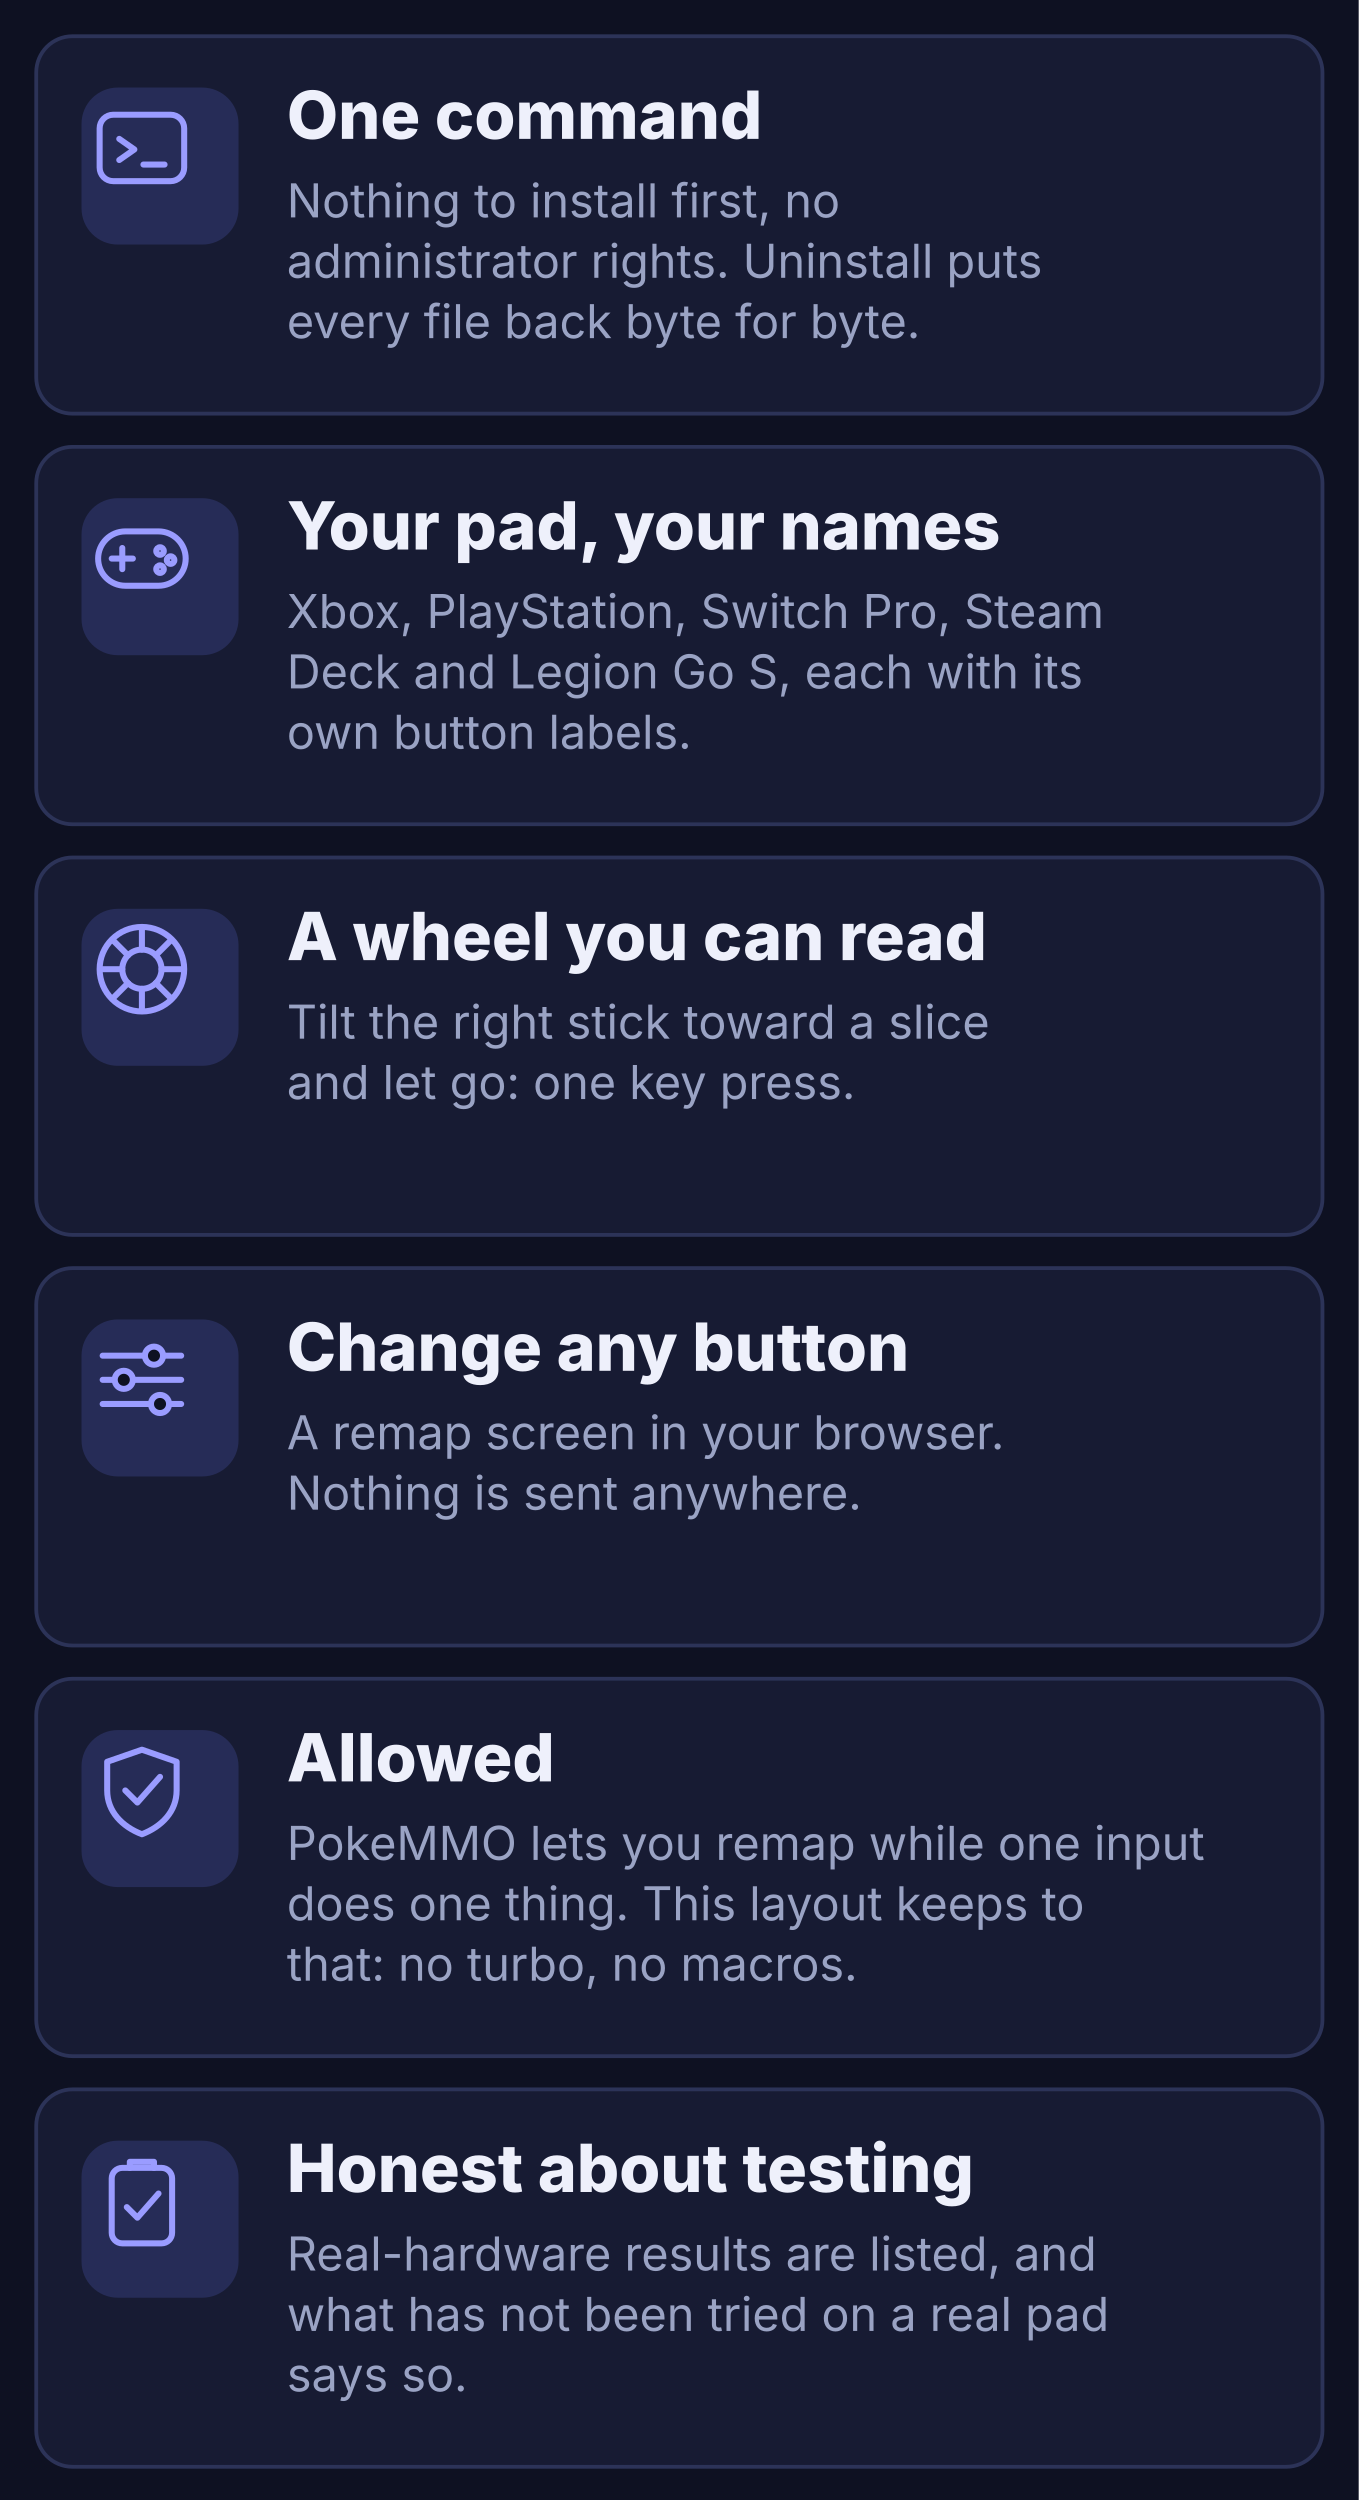
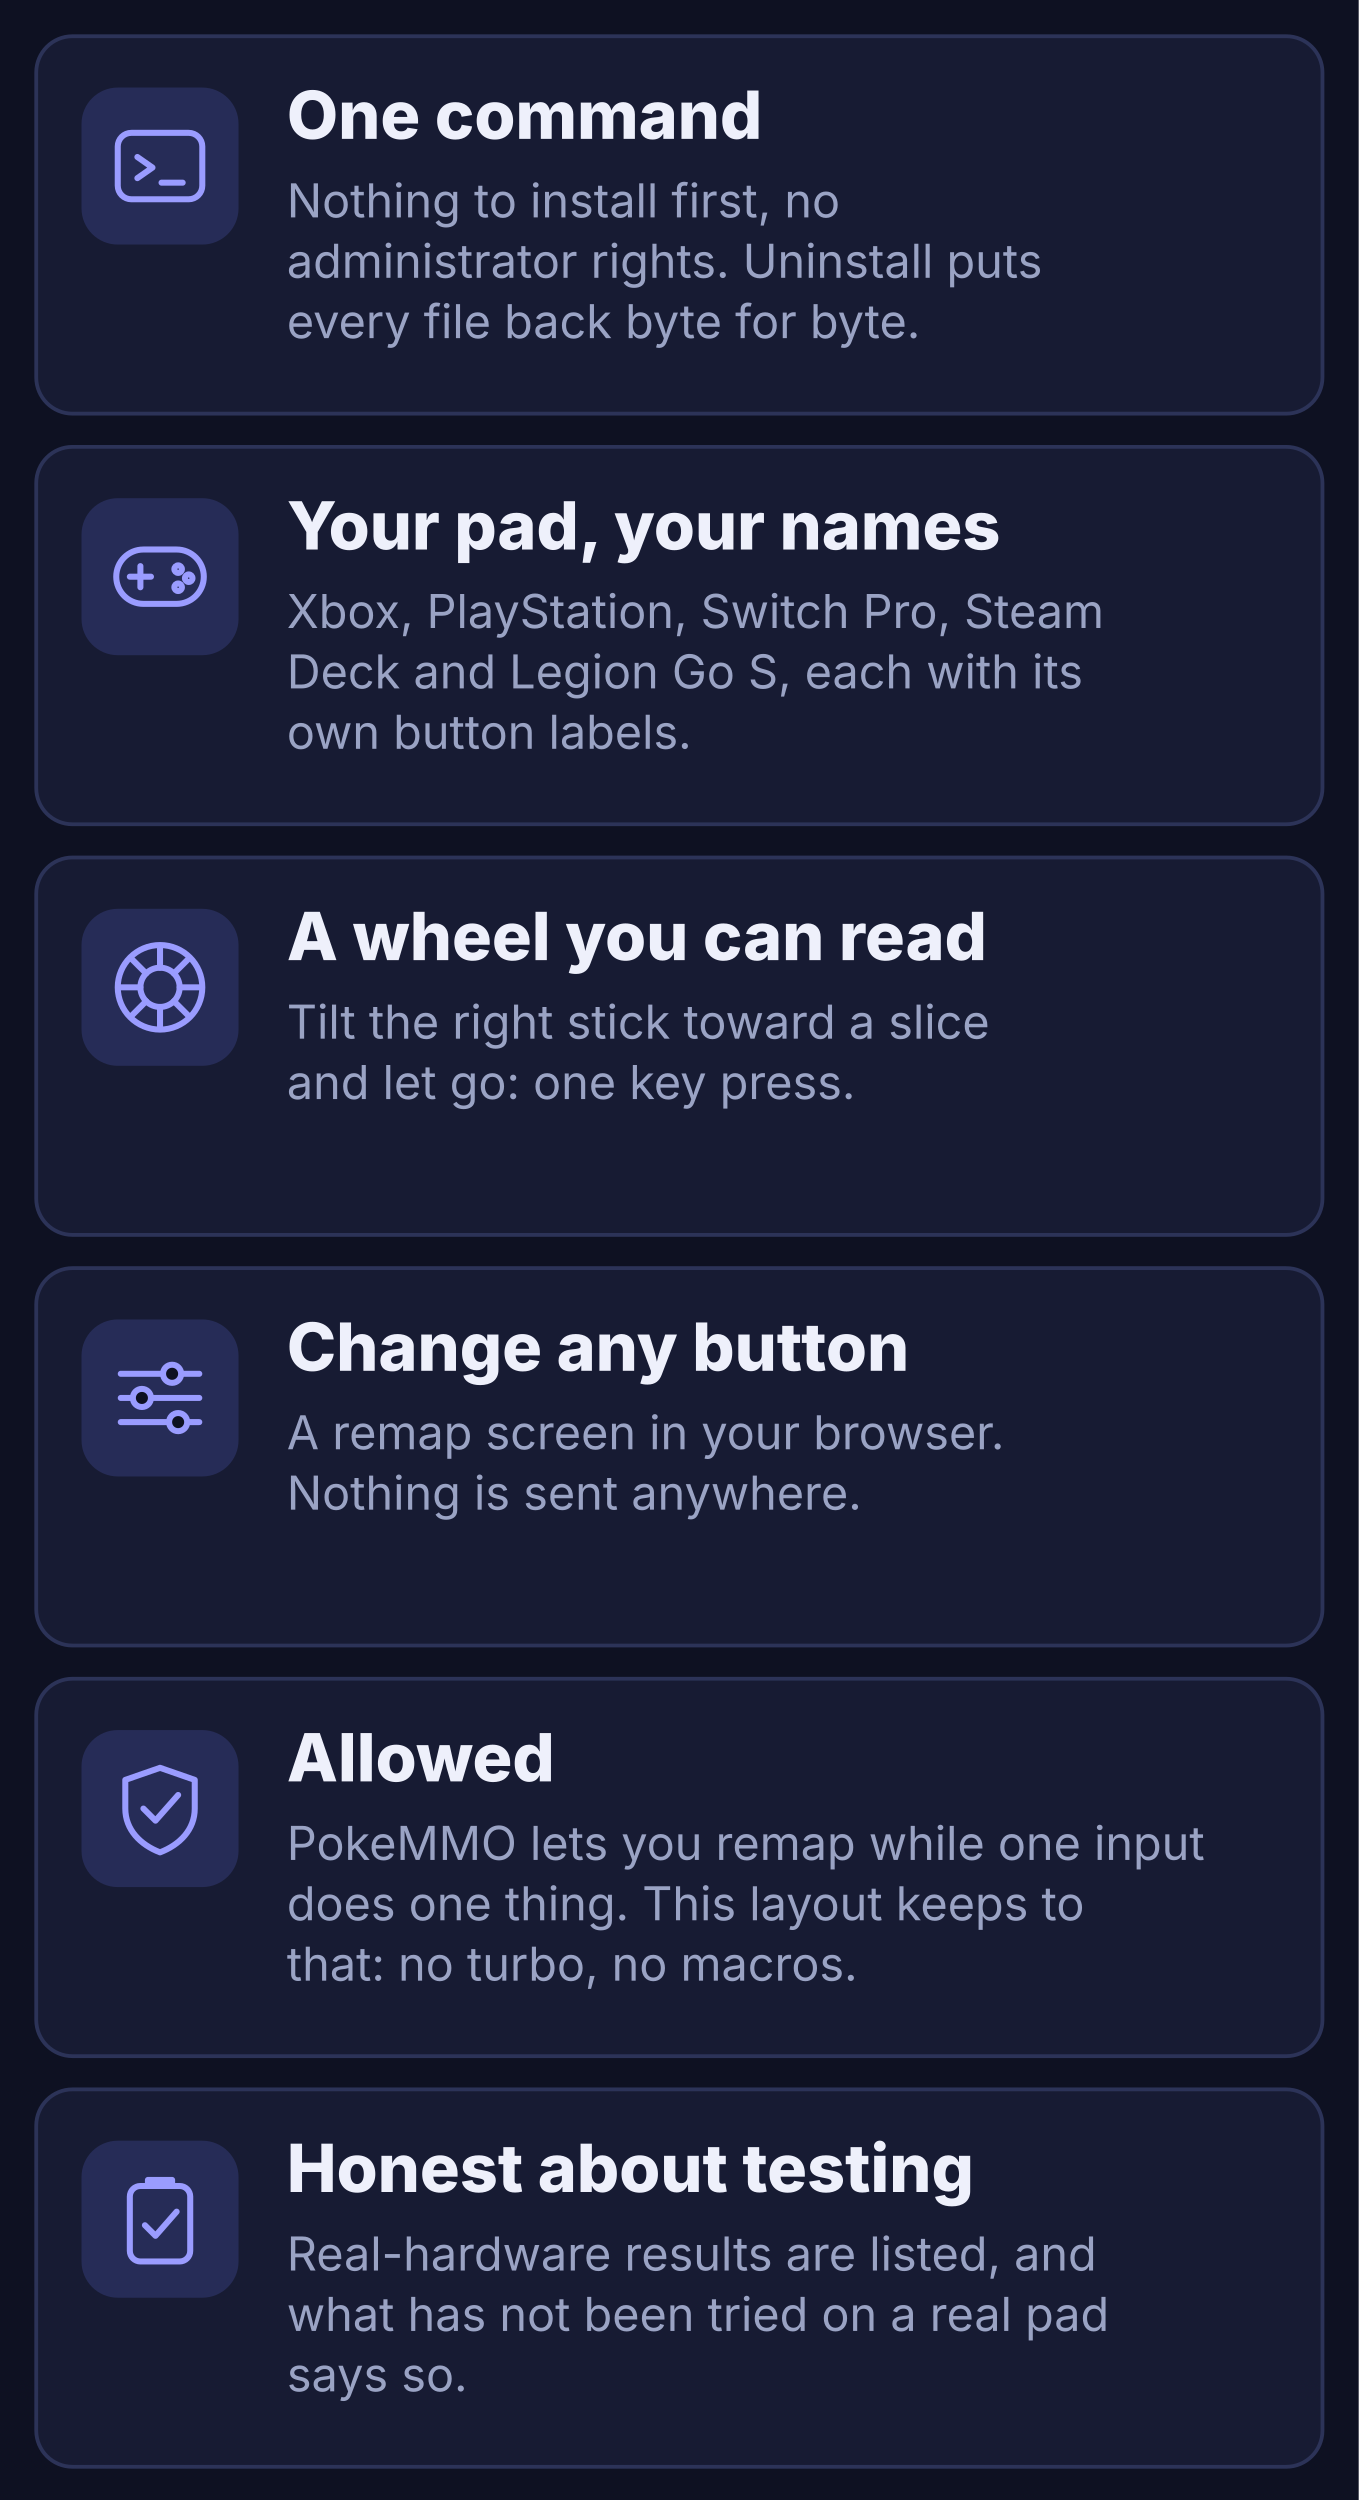
<svg xmlns="http://www.w3.org/2000/svg" viewBox="0 0 900 1656" width="900" height="1656" role="img" aria-labelledby="t d" font-family="'Segoe UI Variable Display','Segoe UI',Inter,'SF Pro Display',-apple-system,'Helvetica Neue',Arial,sans-serif">
  <rect width="900" height="1656" fill="#0e1122" />
  <rect x="24" y="24" width="852" height="250" rx="24" fill="#171b33" stroke="#2c3358" stroke-width="2.5" />
  <rect x="54" y="58" width="104" height="104" rx="24" fill="#262c57" />
-   <g transform="translate(62,66)">
+   <g transform="translate(74,78)">
    <rect x="4" y="10" width="56" height="44" rx="9" fill="none" stroke="#9a9cff" stroke-width="4" stroke-linecap="round" stroke-linejoin="round" />
    <path d="M 17,26 L 27,33 L 17,40 M 33,43 H 47" fill="none" stroke="#9a9cff" stroke-width="4" stroke-linecap="round" stroke-linejoin="round" />
  </g>
  <text x="190" y="92" font-size="44" font-weight="800" fill="#eef0fb" text-anchor="start">One command</text>
  <text x="190" y="144" font-size="31" font-weight="400" fill="#9aa3c4" text-anchor="start">Nothing to install first, no</text>
  <text x="190" y="184" font-size="31" font-weight="400" fill="#9aa3c4" text-anchor="start">administrator rights. Uninstall puts</text>
  <text x="190" y="224" font-size="31" font-weight="400" fill="#9aa3c4" text-anchor="start">every file back byte for byte.</text>
  <rect x="24" y="296" width="852" height="250" rx="24" fill="#171b33" stroke="#2c3358" stroke-width="2.5" />
  <rect x="54" y="330" width="104" height="104" rx="24" fill="#262c57" />
-   <g transform="translate(62,338)">
+   <g transform="translate(74,350)">
    <rect x="3" y="14" width="58" height="36" rx="18" fill="none" stroke="#9a9cff" stroke-width="4" stroke-linecap="round" stroke-linejoin="round" />
    <path d="M 19,25 V 39 M 12,32 H 26" fill="none" stroke="#9a9cff" stroke-width="4" stroke-linecap="round" stroke-linejoin="round" />
    <circle cx="44" cy="27" r="2.5" fill="none" stroke="#9a9cff" stroke-width="4" stroke-linecap="round" stroke-linejoin="round" />
    <circle cx="51" cy="33" r="2.5" fill="none" stroke="#9a9cff" stroke-width="4" stroke-linecap="round" stroke-linejoin="round" />
    <circle cx="44" cy="39" r="2.5" fill="none" stroke="#9a9cff" stroke-width="4" stroke-linecap="round" stroke-linejoin="round" />
  </g>
  <text x="190" y="364" font-size="44" font-weight="800" fill="#eef0fb" text-anchor="start">Your pad, your names</text>
  <text x="190" y="416" font-size="31" font-weight="400" fill="#9aa3c4" text-anchor="start">Xbox, PlayStation, Switch Pro, Steam</text>
  <text x="190" y="456" font-size="31" font-weight="400" fill="#9aa3c4" text-anchor="start">Deck and Legion Go S, each with its</text>
  <text x="190" y="496" font-size="31" font-weight="400" fill="#9aa3c4" text-anchor="start">own button labels.</text>
  <rect x="24" y="568" width="852" height="250" rx="24" fill="#171b33" stroke="#2c3358" stroke-width="2.5" />
  <rect x="54" y="602" width="104" height="104" rx="24" fill="#262c57" />
-   <g transform="translate(62,610)">
+   <g transform="translate(74,622)">
    <circle cx="32" cy="32" r="28" fill="none" stroke="#9a9cff" stroke-width="4" stroke-linecap="round" stroke-linejoin="round" />
    <circle cx="32" cy="32" r="13" fill="none" stroke="#9a9cff" stroke-width="4" stroke-linecap="round" stroke-linejoin="round" />
    <path d="M 32.0,19.0 L 32.0,5.0 M 41.2,22.8 L 51.1,12.9 M 45.0,32.0 L 59.0,32.0 M 41.2,41.2 L 51.1,51.1 M 32.0,45.0 L 32.0,59.0 M 22.8,41.2 L 12.9,51.1 M 19.0,32.0 L 5.0,32.0 M 22.8,22.8 L 12.9,12.9 " fill="none" stroke="#9a9cff" stroke-width="4" stroke-linecap="round" stroke-linejoin="round" />
  </g>
  <text x="190" y="636" font-size="44" font-weight="800" fill="#eef0fb" text-anchor="start">A wheel you can read</text>
  <text x="190" y="688" font-size="31" font-weight="400" fill="#9aa3c4" text-anchor="start">Tilt the right stick toward a slice</text>
  <text x="190" y="728" font-size="31" font-weight="400" fill="#9aa3c4" text-anchor="start">and let go: one key press.</text>
  <rect x="24" y="840" width="852" height="250" rx="24" fill="#171b33" stroke="#2c3358" stroke-width="2.5" />
  <rect x="54" y="874" width="104" height="104" rx="24" fill="#262c57" />
-   <g transform="translate(62,882)">
+   <g transform="translate(74,894)">
    <path d="M 6,16 H 58 M 6,32 H 58 M 6,48 H 58" fill="none" stroke="#9a9cff" stroke-width="4" stroke-linecap="round" stroke-linejoin="round" />
    <circle cx="40" cy="16" r="6" fill="#0e1122" stroke="#9a9cff" stroke-width="4" />
    <circle cx="20" cy="32" r="6" fill="#0e1122" stroke="#9a9cff" stroke-width="4" />
    <circle cx="44" cy="48" r="6" fill="#0e1122" stroke="#9a9cff" stroke-width="4" />
  </g>
  <text x="190" y="908" font-size="44" font-weight="800" fill="#eef0fb" text-anchor="start">Change any button</text>
  <text x="190" y="960" font-size="31" font-weight="400" fill="#9aa3c4" text-anchor="start">A remap screen in your browser.</text>
  <text x="190" y="1000" font-size="31" font-weight="400" fill="#9aa3c4" text-anchor="start">Nothing is sent anywhere.</text>
  <rect x="24" y="1112" width="852" height="250" rx="24" fill="#171b33" stroke="#2c3358" stroke-width="2.5" />
  <rect x="54" y="1146" width="104" height="104" rx="24" fill="#262c57" />
-   <g transform="translate(62,1154)">
+   <g transform="translate(74,1166)">
    <path d="M 32,5 L 55,13 V 32 C 55,46 45,56 32,61 C 19,56 9,46 9,32 V 13 Z" fill="none" stroke="#9a9cff" stroke-width="4" stroke-linecap="round" stroke-linejoin="round" />
    <path d="M 21,32 L 29,40 L 44,23" fill="none" stroke="#9a9cff" stroke-width="4" stroke-linecap="round" stroke-linejoin="round" />
  </g>
  <text x="190" y="1180" font-size="44" font-weight="800" fill="#eef0fb" text-anchor="start">Allowed</text>
  <text x="190" y="1232" font-size="31" font-weight="400" fill="#9aa3c4" text-anchor="start">PokeMMO lets you remap while one input</text>
  <text x="190" y="1272" font-size="31" font-weight="400" fill="#9aa3c4" text-anchor="start">does one thing. This layout keeps to</text>
  <text x="190" y="1312" font-size="31" font-weight="400" fill="#9aa3c4" text-anchor="start">that: no turbo, no macros.</text>
  <rect x="24" y="1384" width="852" height="250" rx="24" fill="#171b33" stroke="#2c3358" stroke-width="2.5" />
  <rect x="54" y="1418" width="104" height="104" rx="24" fill="#262c57" />
-   <g transform="translate(62,1426)">
+   <g transform="translate(74,1438)">
    <rect x="12" y="10" width="40" height="50" rx="7" fill="none" stroke="#9a9cff" stroke-width="4" stroke-linecap="round" stroke-linejoin="round" />
    <path d="M 24,10 V 6 H 40 V 10" fill="none" stroke="#9a9cff" stroke-width="4" stroke-linecap="round" stroke-linejoin="round" />
    <path d="M 22,36 L 29,43 L 43,27" fill="none" stroke="#9a9cff" stroke-width="4" stroke-linecap="round" stroke-linejoin="round" />
  </g>
  <text x="190" y="1452" font-size="44" font-weight="800" fill="#eef0fb" text-anchor="start">Honest about testing</text>
  <text x="190" y="1504" font-size="31" font-weight="400" fill="#9aa3c4" text-anchor="start">Real-hardware results are listed, and</text>
  <text x="190" y="1544" font-size="31" font-weight="400" fill="#9aa3c4" text-anchor="start">what has not been tried on a real pad</text>
  <text x="190" y="1584" font-size="31" font-weight="400" fill="#9aa3c4" text-anchor="start">says so.</text>
</svg>
